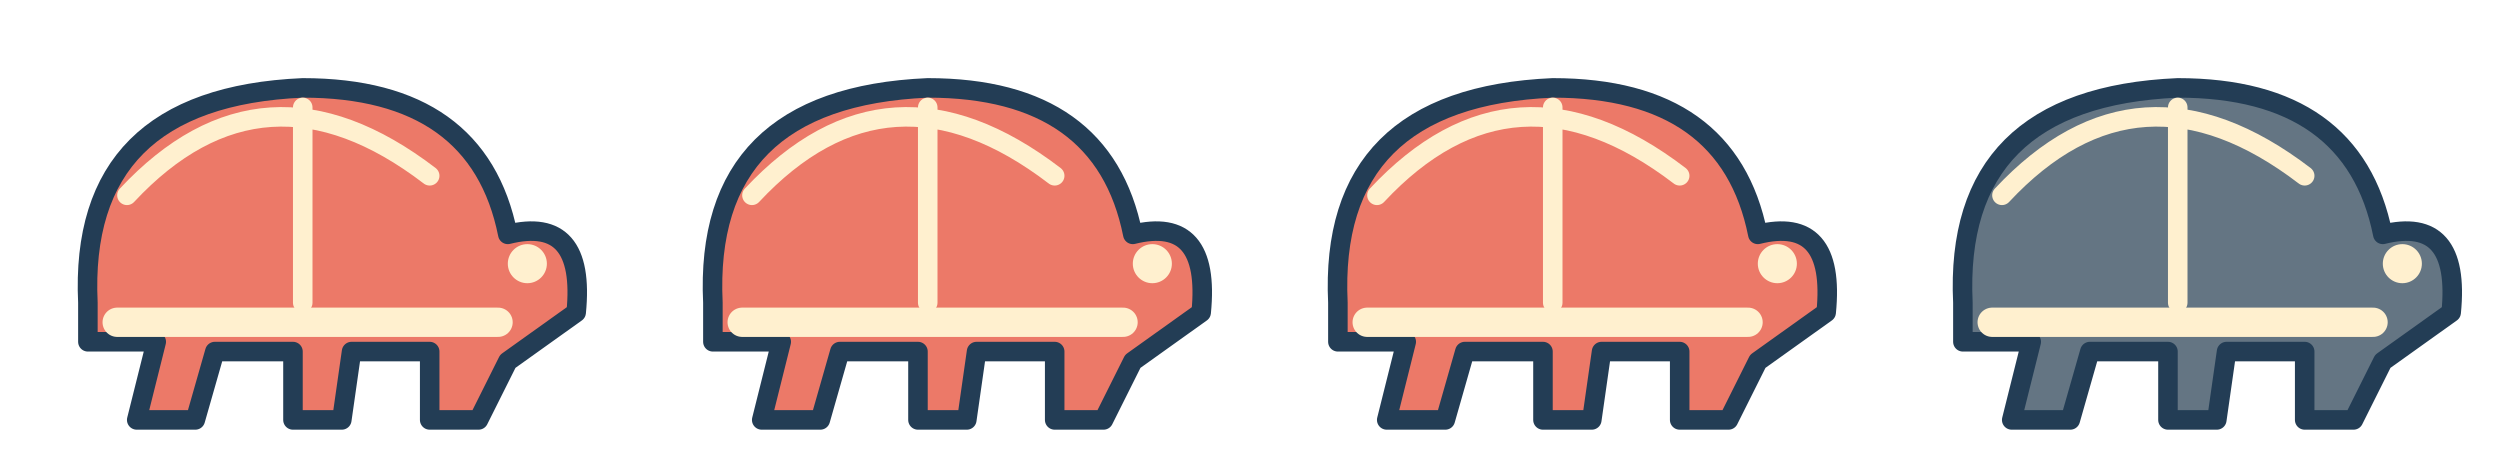
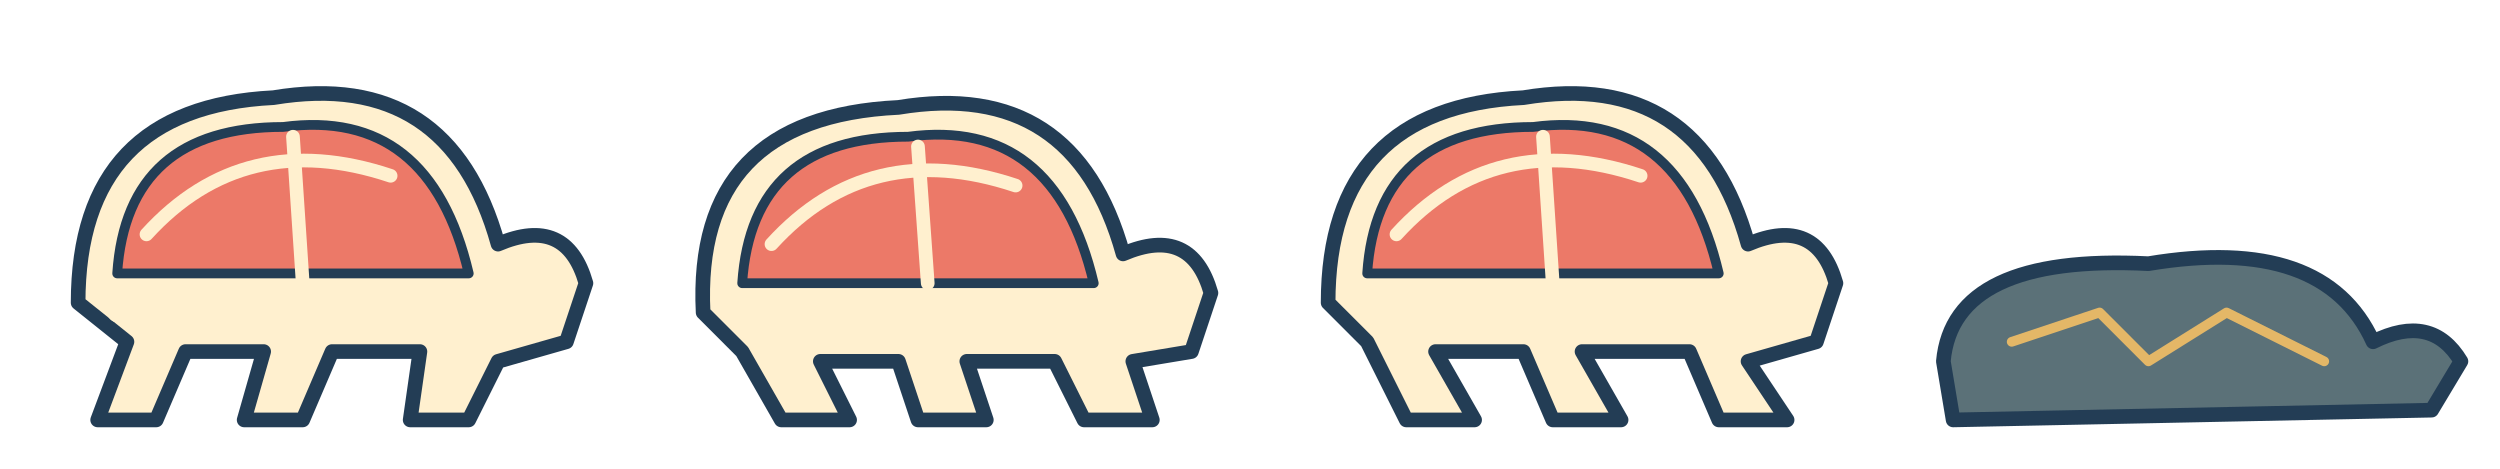
<svg xmlns="http://www.w3.org/2000/svg" width="256" height="48" viewBox="0 0 256 48">
  <g transform="translate(0 0)">
-     <path d="M9 31Q8 10 31 9Q49 9 52 24Q60 22 59 32L52 37L49 43L44 43L44 36L36 36L35 43L30 43L30 36L22 36L20 43L14 43L16 35L9 35Z" fill="#ec7968" stroke="#233d55" stroke-width="2" stroke-linecap="round" stroke-linejoin="round" />
-     <path d="M13 20Q27 5 44 18M31 11L31 31" fill="none" stroke="#fff0cf" stroke-width="2" stroke-linecap="round" stroke-linejoin="round" />
-     <path d="M12 33L51 33" fill="none" stroke="#fff0cf" stroke-width="3" stroke-linecap="round" stroke-linejoin="round" />
-     <ellipse cx="54" cy="27" rx="2" ry="2" fill="#fff0cf" stroke="none" stroke-width="2" />
+     <path d="M8 31Q8 11 28 10Q46 7 51 25Q58 22 60 29L58 35L51 37L48 43L42 43L43 36L34 36L31 43L25 43L27 36L19 36L16 43L10 43L13 35Z" fill="#fff0cf" stroke="#233d55" stroke-width="1.5" stroke-linecap="round" stroke-linejoin="round" />
+     <path d="M12 28Q13 13 29 13Q44 11 48 28Z" fill="#ec7968" stroke="#233d55" stroke-width="1" stroke-linecap="round" stroke-linejoin="round" />
+     <path d="M15 24Q25 13 40 18M30 14L31 29" fill="none" stroke="#fff0cf" stroke-width="1.4" stroke-linecap="round" stroke-linejoin="round" />
+     <path d="M12 32Q28 35 49 31" fill="none" stroke="#fff0cf" stroke-width="2" stroke-linecap="round" stroke-linejoin="round" />
+     <ellipse cx="54" cy="29" rx="2" ry="2" fill="#fff0cf" stroke="none" stroke-width="2" />
  </g>
  <g transform="translate(64 0)">
-     <path d="M9 31Q8 10 31 9Q49 9 52 24Q60 22 59 32L52 37L49 43L44 43L44 36L36 36L35 43L30 43L30 36L22 36L20 43L14 43L16 35L9 35Z" fill="#ec7968" stroke="#233d55" stroke-width="2" stroke-linecap="round" stroke-linejoin="round" />
-     <path d="M13 20Q27 5 44 18M31 11L31 31" fill="none" stroke="#fff0cf" stroke-width="2" stroke-linecap="round" stroke-linejoin="round" />
-     <path d="M12 33L51 33" fill="none" stroke="#fff0cf" stroke-width="3" stroke-linecap="round" stroke-linejoin="round" />
-     <ellipse cx="54" cy="27" rx="2" ry="2" fill="#fff0cf" stroke="none" stroke-width="2" />
+     <path d="M8 32Q7 12 28 11Q46 8 51 26Q58 23 60 30L58 36L52 37L54 43L47 43L44 37L35 37L37 43L30 43L28 37L20 37L23 43L16 43L12 36Z" fill="#fff0cf" stroke="#233d55" stroke-width="1.5" stroke-linecap="round" stroke-linejoin="round" />
+     <path d="M12 29Q13 14 29 14Q44 12 48 29Z" fill="#ec7968" stroke="#233d55" stroke-width="1" stroke-linecap="round" stroke-linejoin="round" />
+     <path d="M15 25Q25 14 40 19M30 15L31 29" fill="none" stroke="#fff0cf" stroke-width="1.4" stroke-linecap="round" stroke-linejoin="round" />
+     <path d="M12 32Q28 35 49 31" fill="none" stroke="#fff0cf" stroke-width="2" stroke-linecap="round" stroke-linejoin="round" />
+     <ellipse cx="54" cy="30" rx="2" ry="2" fill="#fff0cf" stroke="none" stroke-width="2" />
  </g>
  <g transform="translate(128 0)">
-     <path d="M9 31Q8 10 31 9Q49 9 52 24Q60 22 59 32L52 37L49 43L44 43L44 36L36 36L35 43L30 43L30 36L22 36L20 43L14 43L16 35L9 35Z" fill="#ec7968" stroke="#233d55" stroke-width="2" stroke-linecap="round" stroke-linejoin="round" />
-     <path d="M13 20Q27 5 44 18M31 11L31 31" fill="none" stroke="#fff0cf" stroke-width="2" stroke-linecap="round" stroke-linejoin="round" />
-     <path d="M12 33L51 33" fill="none" stroke="#fff0cf" stroke-width="3" stroke-linecap="round" stroke-linejoin="round" />
-     <ellipse cx="54" cy="27" rx="2" ry="2" fill="#fff0cf" stroke="none" stroke-width="2" />
+     <path d="M8 31Q8 11 28 10Q46 7 51 25Q58 22 60 29L58 35L51 37L55 43L48 43L45 36L34 36L38 43L31 43L28 36L19 36L23 43L16 43L12 35Z" fill="#fff0cf" stroke="#233d55" stroke-width="1.5" stroke-linecap="round" stroke-linejoin="round" />
+     <path d="M12 28Q13 13 29 13Q44 11 48 28Z" fill="#ec7968" stroke="#233d55" stroke-width="1" stroke-linecap="round" stroke-linejoin="round" />
+     <path d="M15 24Q25 13 40 18M30 14L31 29" fill="none" stroke="#fff0cf" stroke-width="1.4" stroke-linecap="round" stroke-linejoin="round" />
+     <path d="M12 32Q28 35 49 31" fill="none" stroke="#fff0cf" stroke-width="2" stroke-linecap="round" stroke-linejoin="round" />
+     <ellipse cx="54" cy="29" rx="2" ry="2" fill="#fff0cf" stroke="none" stroke-width="2" />
  </g>
  <g transform="translate(192 0)">
-     <path d="M9 31Q8 10 31 9Q49 9 52 24Q60 22 59 32L52 37L49 43L44 43L44 36L36 36L35 43L30 43L30 36L22 36L20 43L14 43L16 35L9 35Z" fill="#647583" stroke="#233d55" stroke-width="2" stroke-linecap="round" stroke-linejoin="round" />
-     <path d="M13 20Q27 5 44 18M31 11L31 31" fill="none" stroke="#fff0cf" stroke-width="2" stroke-linecap="round" stroke-linejoin="round" />
-     <path d="M12 33L51 33" fill="none" stroke="#fff0cf" stroke-width="3" stroke-linecap="round" stroke-linejoin="round" />
-     <ellipse cx="54" cy="27" rx="2" ry="2" fill="#fff0cf" stroke="none" stroke-width="2" />
+     <path d="M7 37Q8 26 28 27Q46 24 51 35Q57 32 60 37L57 42L8 43Z" fill="#5b7178" stroke="#233d55" stroke-width="1.5" stroke-linecap="round" stroke-linejoin="round" />
+     <path d="M14 35L23 32L28 37L36 32L46 37" fill="none" stroke="#e4b767" stroke-width="1" stroke-linecap="round" stroke-linejoin="round" />
  </g>
</svg>
